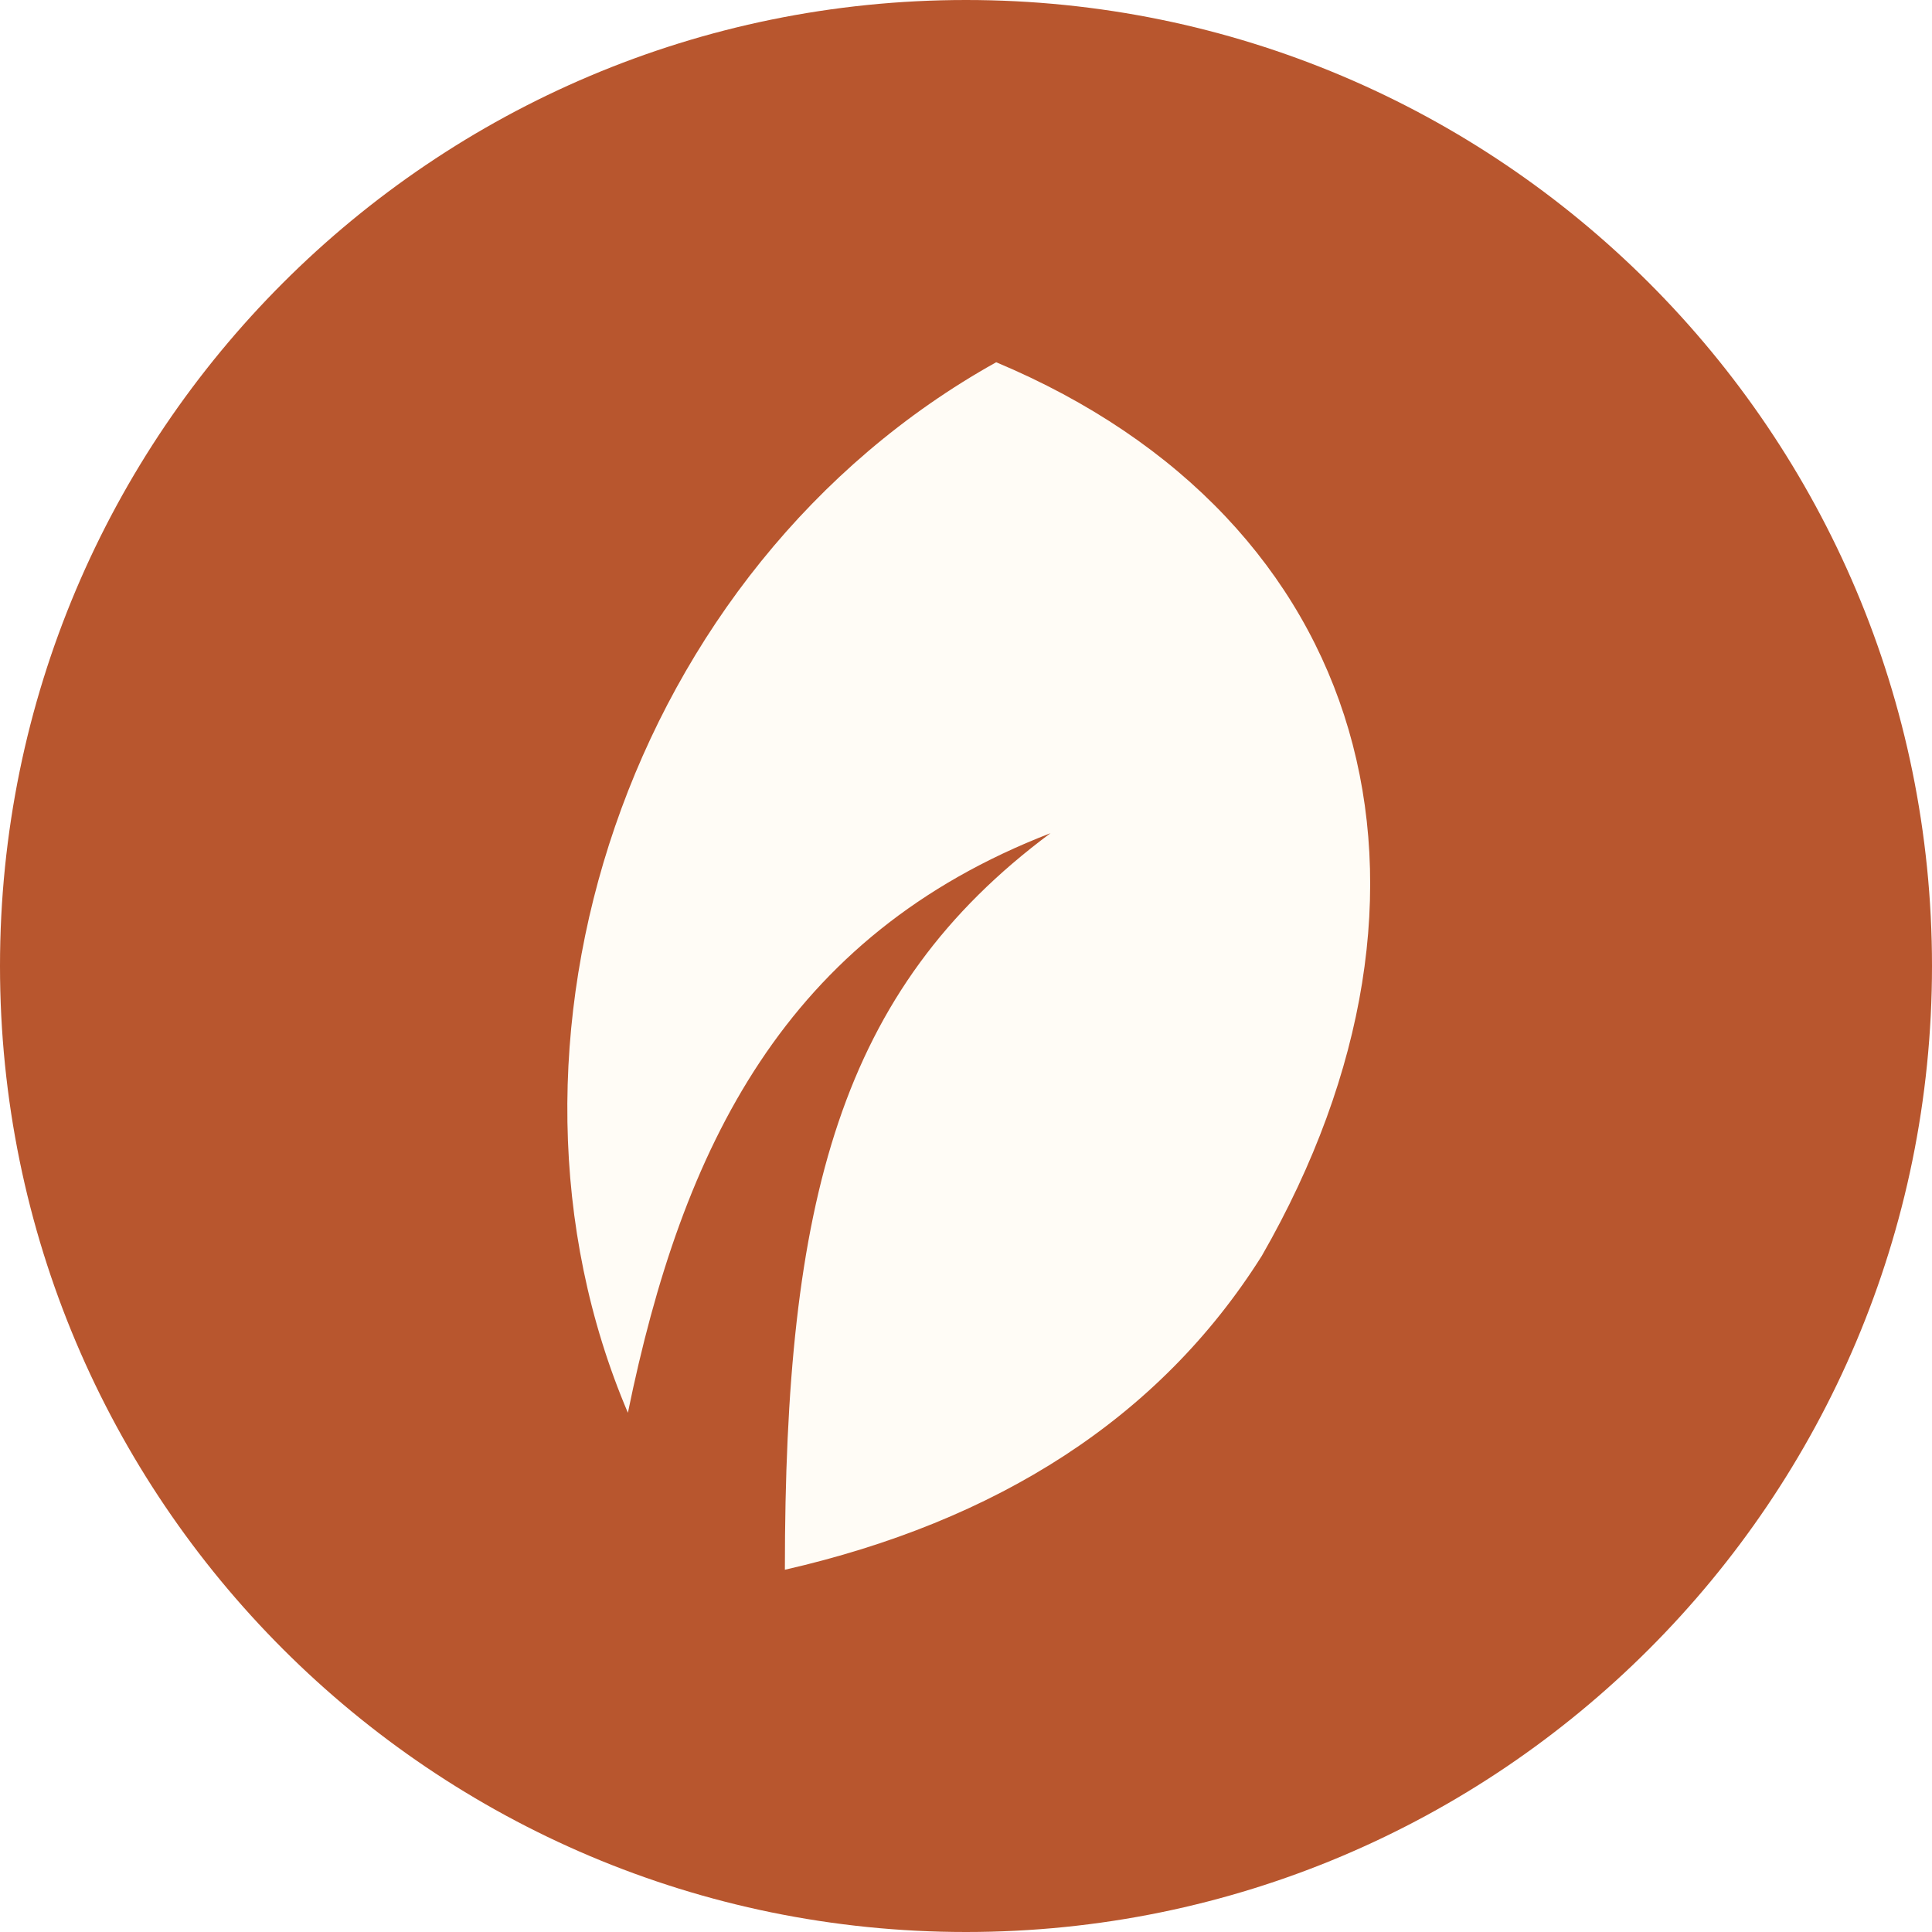
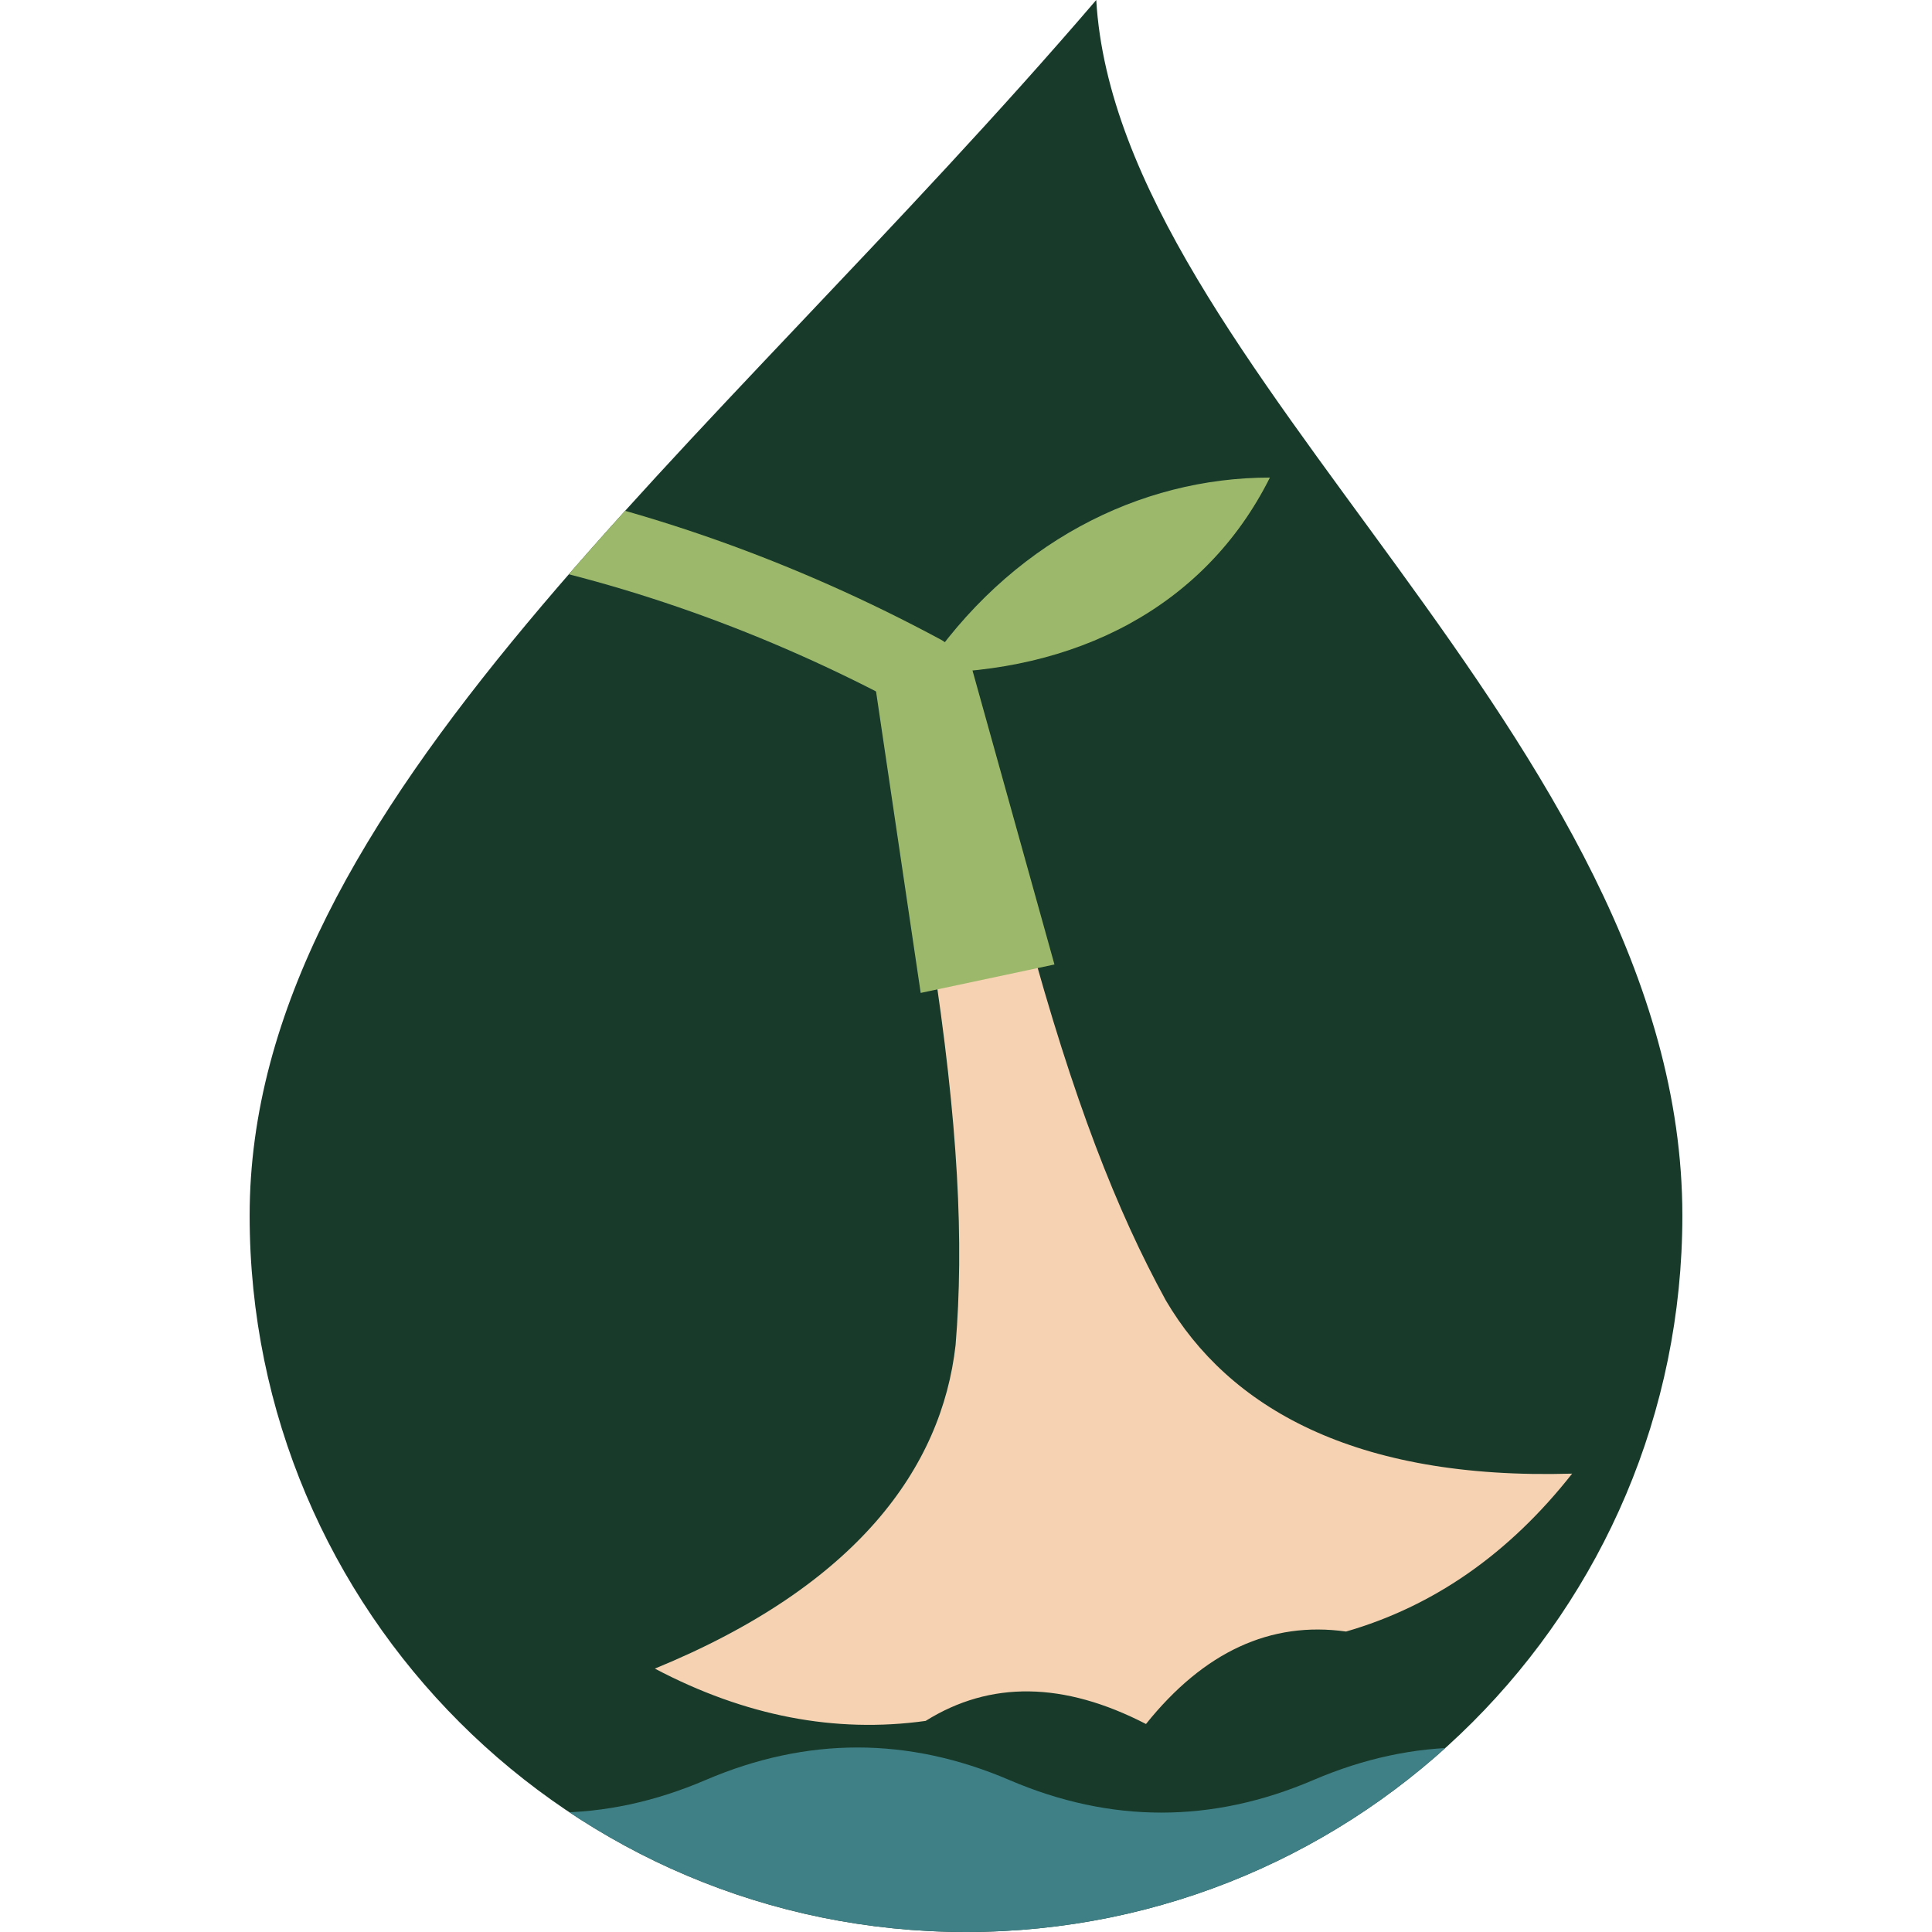
- <svg xmlns="http://www.w3.org/2000/svg" viewBox="0 0 32 32">
-   <circle cx="16" cy="16" r="16" fill="#b8562e" />
-   <path d="M16.5 6c6.2 2.6 7.9 8.7 4.4 14.8-1.7 2.7-4.4 4.4-7.9 5.2 0-6.1.9-9.6 4.4-12.2-4.4 1.7-6.1 5.2-7 9.6-2.6-6.1 0-14 6.1-17.4z" fill="#fffcf6" />
+ <svg xmlns="http://www.w3.org/2000/svg" viewBox="11 12 178 178">
+   <style>.d{fill:#173a2a}@media (prefers-color-scheme:dark){.d{fill:#2f6648}}</style>
+   <defs>
+     <clipPath id="c">
+       <path d="M112 12 C114 46 166 80 166 124 A66 66 0 0 1 34 124 C34 86 76 54 112 12 Z" />
+     </clipPath>
+   </defs>
+   <path class="d" d="M112 12 C114 46 166 80 166 124 A66 66 0 0 1 34 124 C34 86 76 54 112 12 Z" />
+   <g clip-path="url(#c)">
+     <path d="M20 176 Q34 170 48 176 T76 176 T104 176 T132 176 T160 176 T188 176 V200 H20 Z" fill="#3f7f86" />
+     <path d="M14 60 C40 54 70 60 96 74" fill="none" stroke="#9cb96b" stroke-width="7" stroke-linecap="round" />
+   </g>
+   <path d="M96 74 C104 62 116 56 128 56 C122 68 110 74 96 74 Z" fill="#9cb96b" />
+   <g transform="translate(96 74) rotate(-12) scale(.9) translate(-100 -56)">
+     <path d="M95 84 C94 102 92 114 89 124 C85 136 74 146 52 150 Q64 160 78 161 Q89 157 100 166 Q111 157 122 161 Q136 160 148 150 C126 146 115 136 111 124 C108 114 106 102 105 84 Z" fill="#f6d2b2" />
+     <path d="M95 56 L105 56 L107 88 L93 88 Z" fill="#9cb96b" />
+   </g>
</svg>
